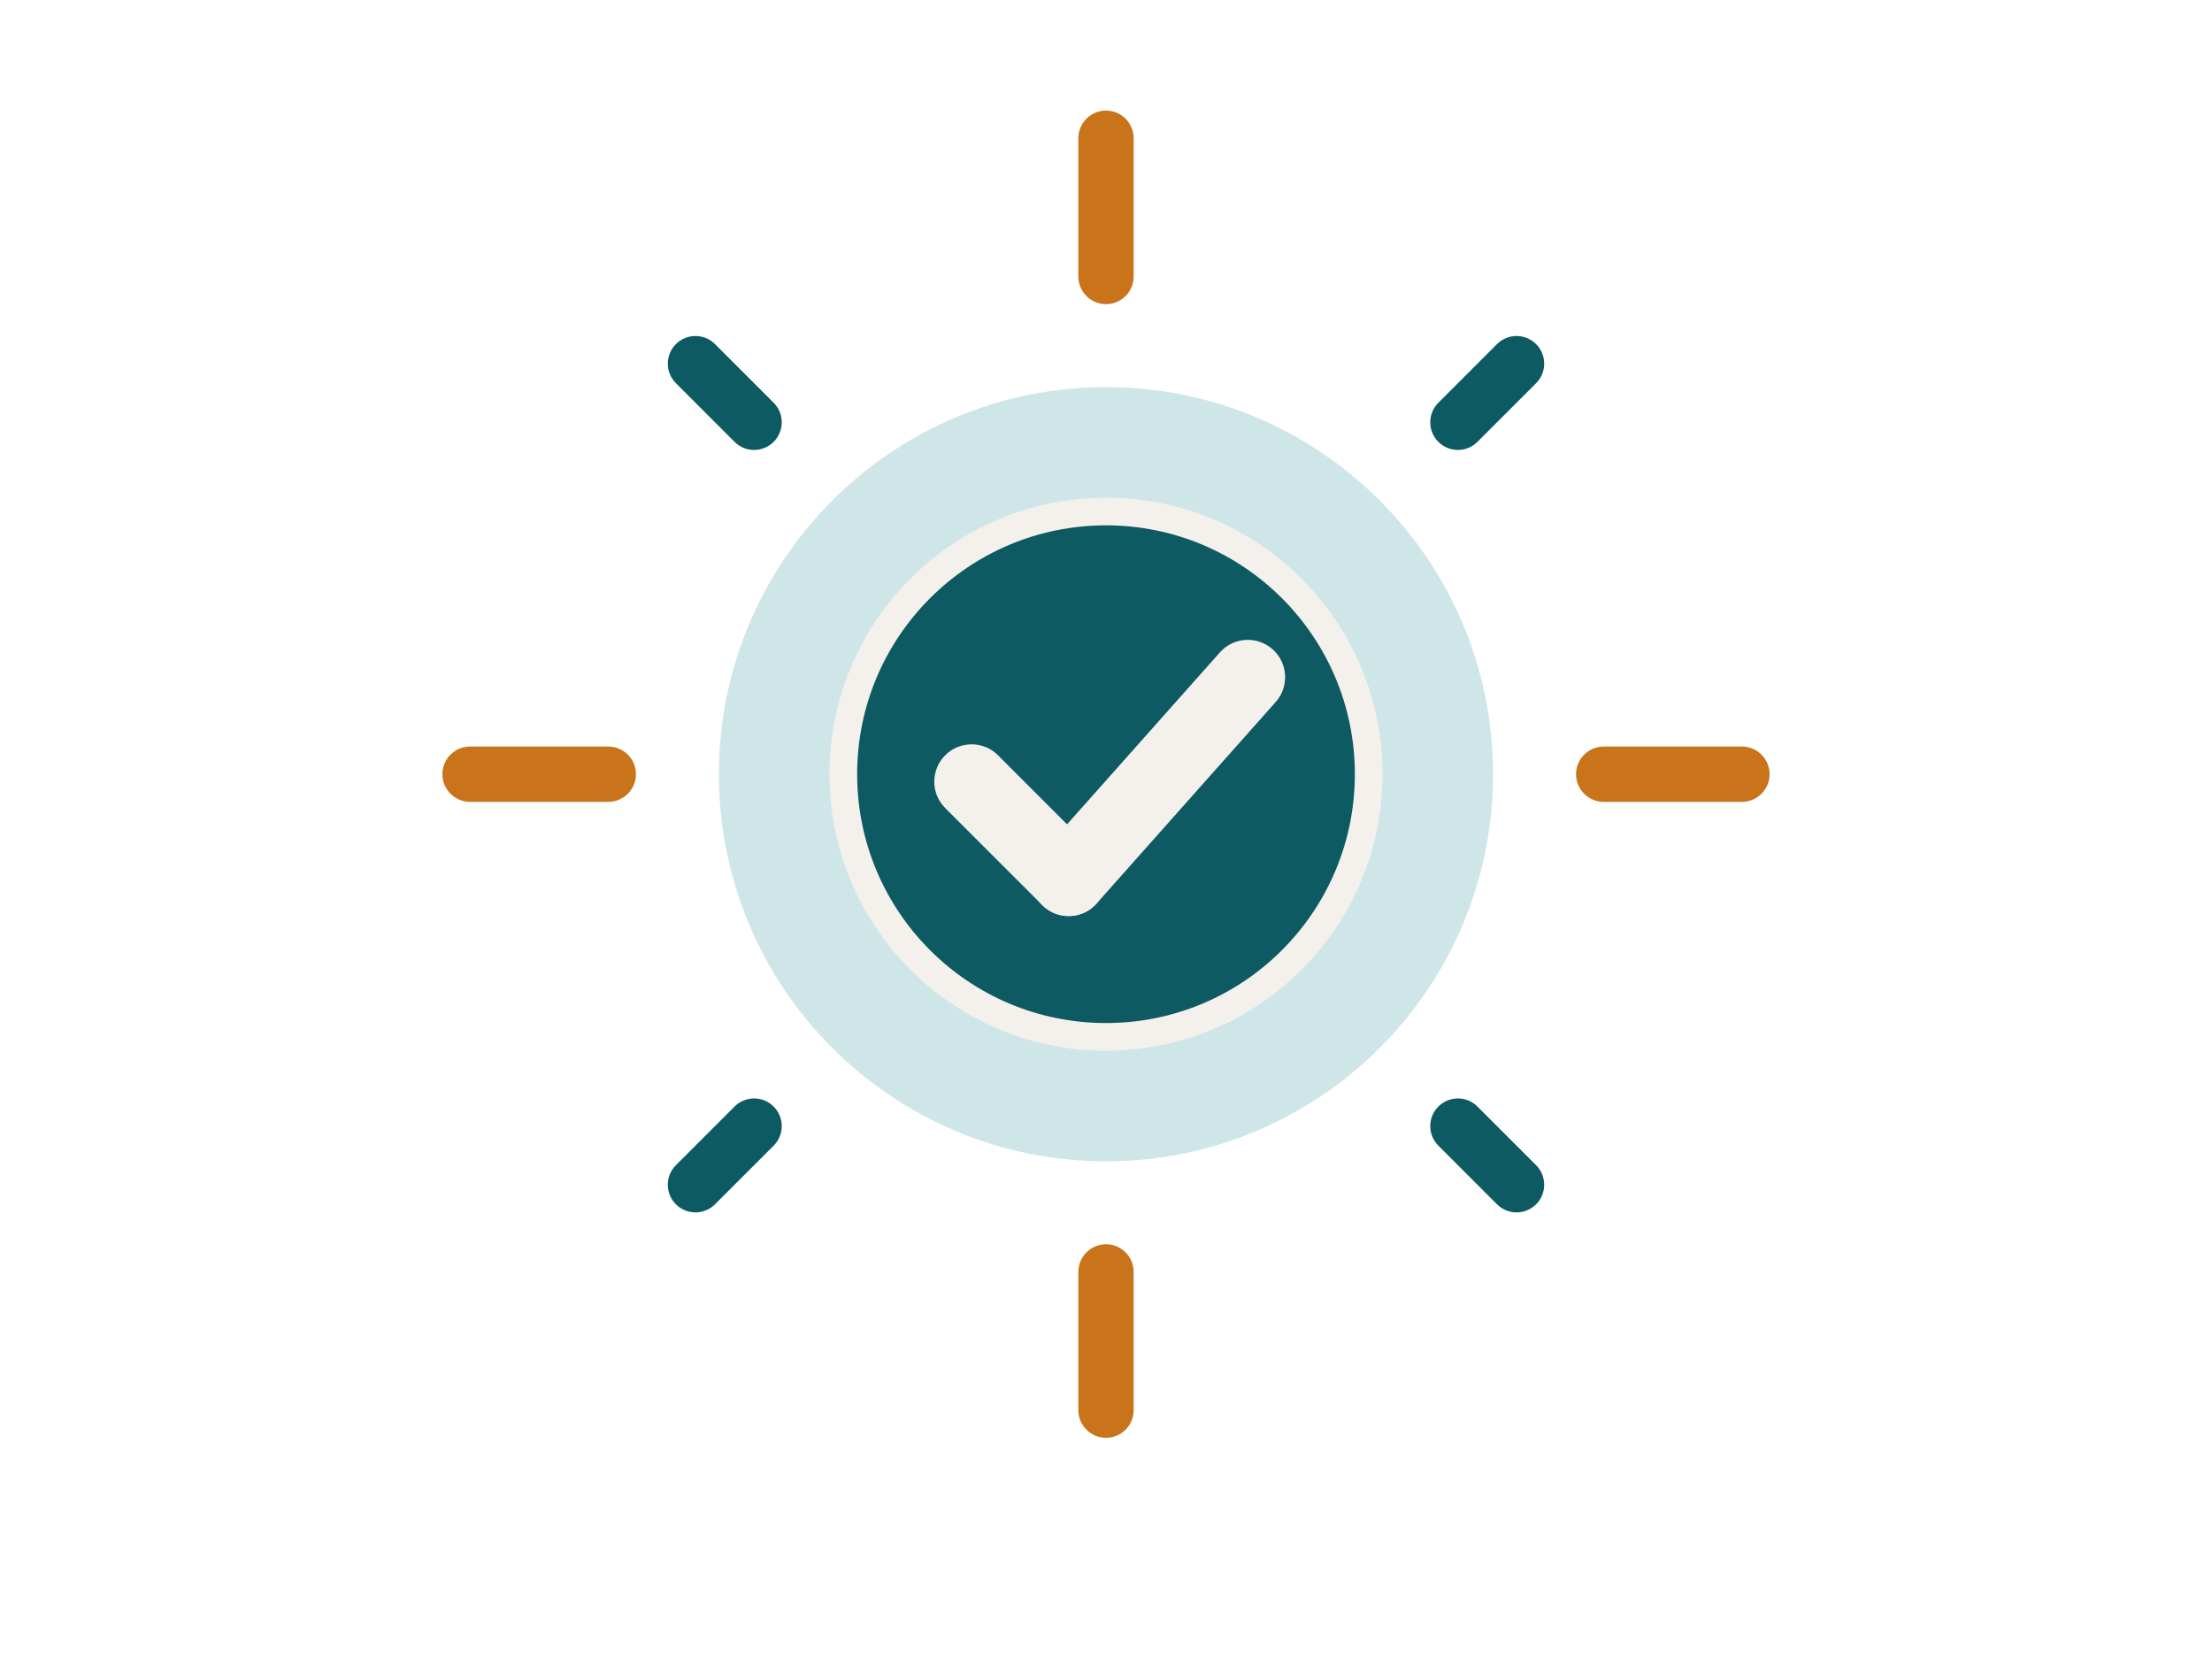
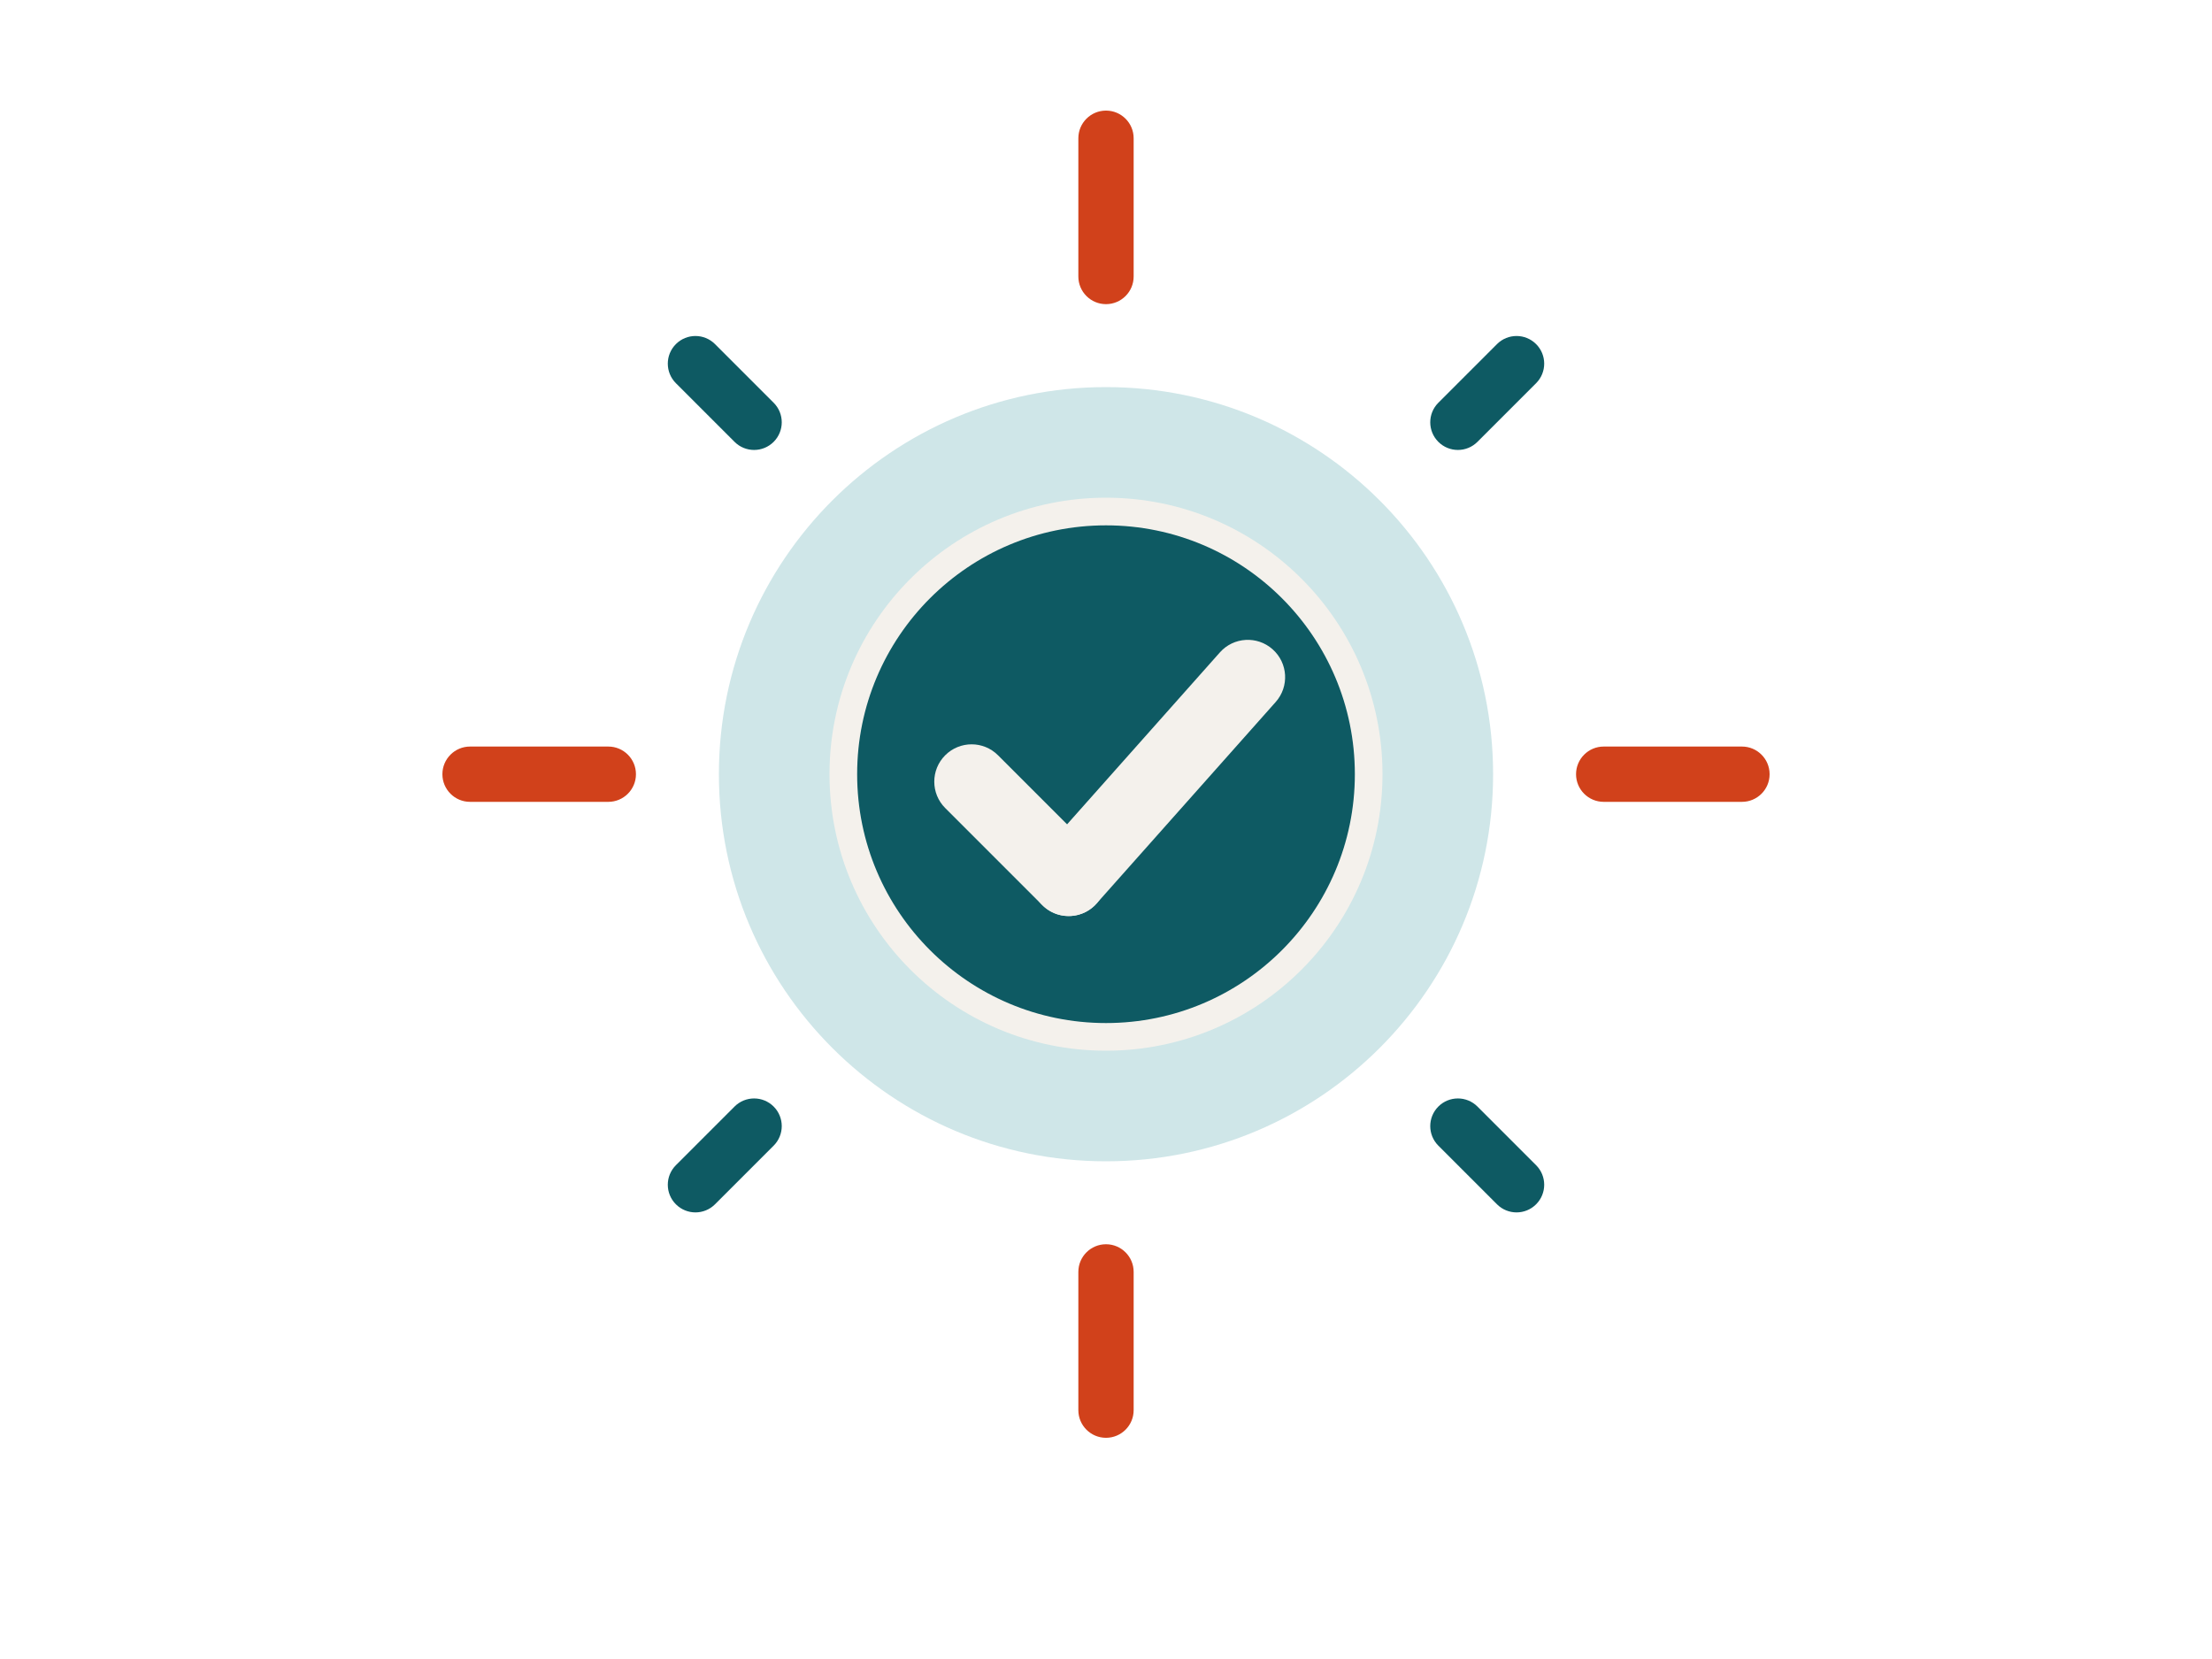
<svg xmlns="http://www.w3.org/2000/svg" width="320" height="240" viewBox="0 0 320 240" role="img">
  <circle cx="160" cy="112" r="56" fill="#CFE6E8" />
-   <rect x="228" y="108" width="28" height="8" rx="4" fill="#C9731A" />
+   <rect x="228" y="108" width="28" height="8" rx="4" fill="#D1411B" />
  <rect x="205.15" y="163.15" width="20" height="8" rx="4" fill="#0E5A63" transform="rotate(45 215.15 167.15)" />
-   <rect x="146" y="190" width="28" height="8" rx="4" fill="#C9731A" transform="rotate(90 160 194)" />
+   <rect x="146" y="190" width="28" height="8" rx="4" fill="#D1411B" transform="rotate(90 160 194)" />
  <rect x="94.85" y="163.15" width="20" height="8" rx="4" fill="#0E5A63" transform="rotate(135 104.85 167.15)" />
-   <rect x="64" y="108" width="28" height="8" rx="4" fill="#C9731A" transform="rotate(180 78 112)" />
+   <rect x="64" y="108" width="28" height="8" rx="4" fill="#D1411B" transform="rotate(180 78 112)" />
  <rect x="94.85" y="52.85" width="20" height="8" rx="4" fill="#0E5A63" transform="rotate(-135 104.85 56.85)" />
-   <rect x="146" y="26" width="28" height="8" rx="4" fill="#C9731A" transform="rotate(-90 160 30)" />
+   <rect x="146" y="26" width="28" height="8" rx="4" fill="#D1411B" transform="rotate(-90 160 30)" />
  <rect x="205.15" y="52.85" width="20" height="8" rx="4" fill="#0E5A63" transform="rotate(-45 215.15 56.85)" />
  <circle cx="160" cy="112" r="40" fill="#F4F1EC" />
  <circle cx="160" cy="112" r="36" fill="#0E5A63" />
  <rect x="132.25" y="114.7" width="30.66" height="10.8" rx="5.4" fill="#F4F1EC" transform="rotate(45 147.58 120.1)" />
  <rect x="142.65" y="107.14" width="49.81" height="10.8" rx="5.4" fill="#F4F1EC" transform="rotate(-48.37 167.56 112.54)" />
</svg>
